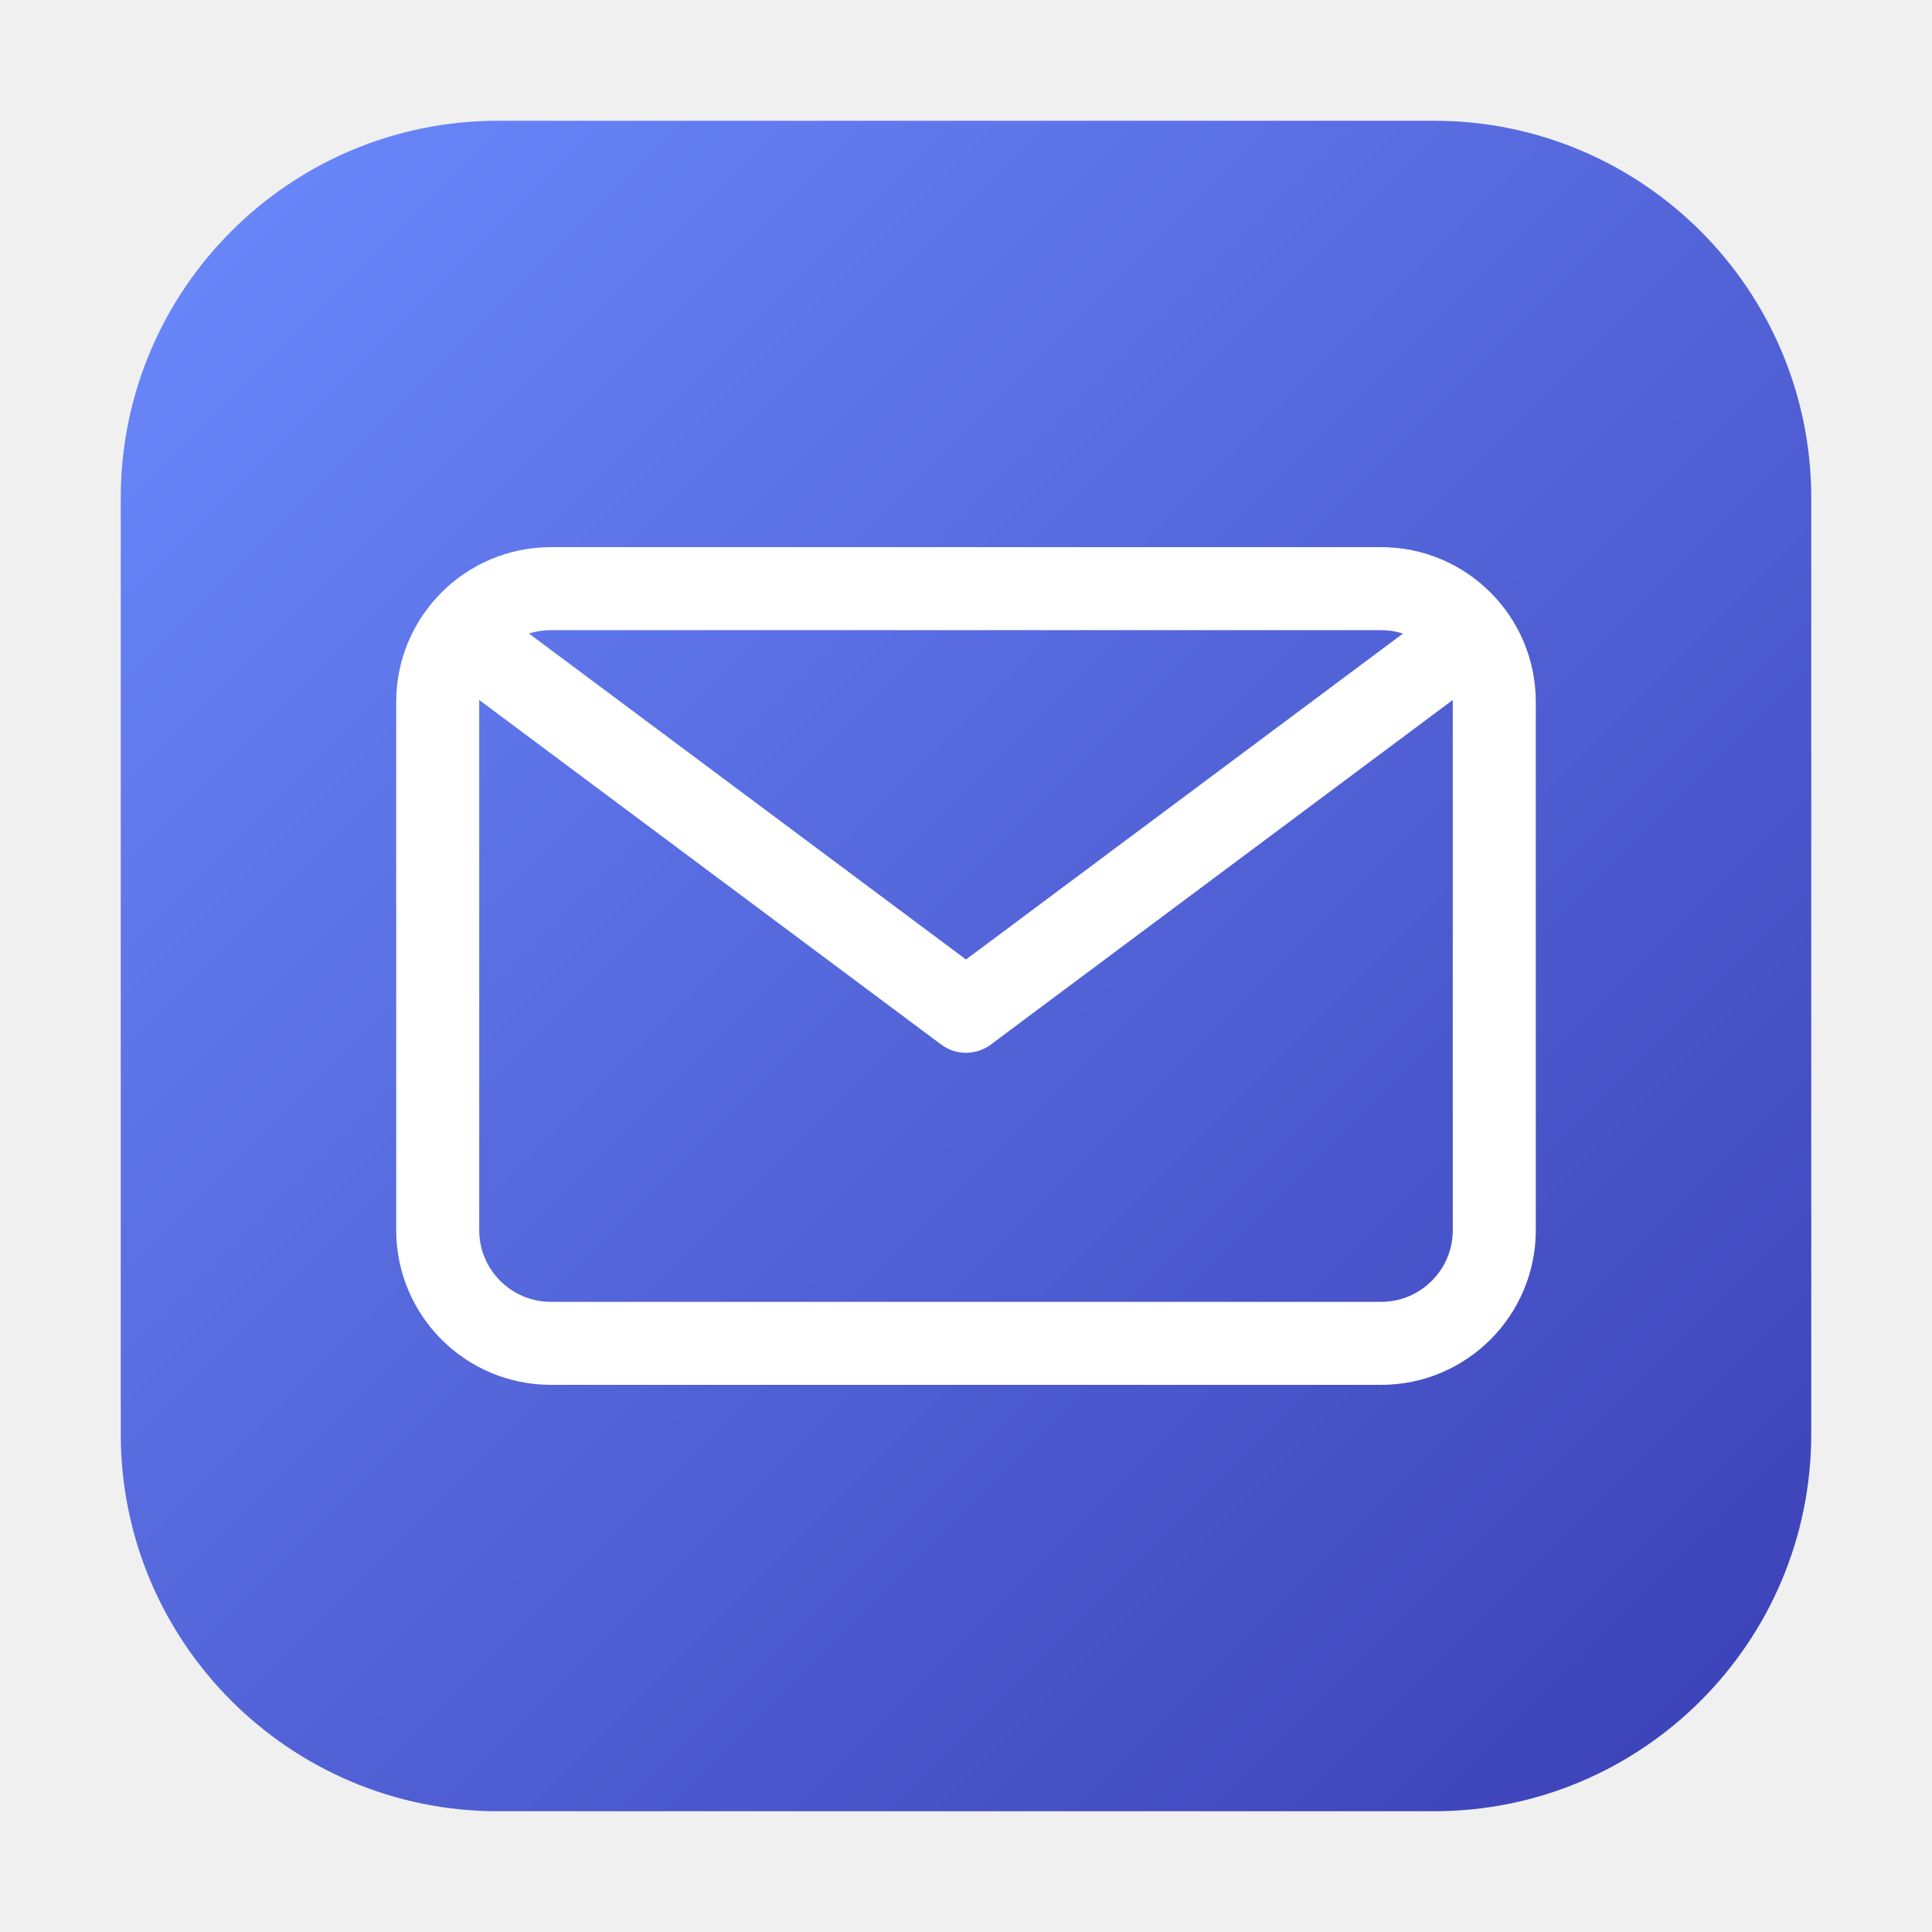
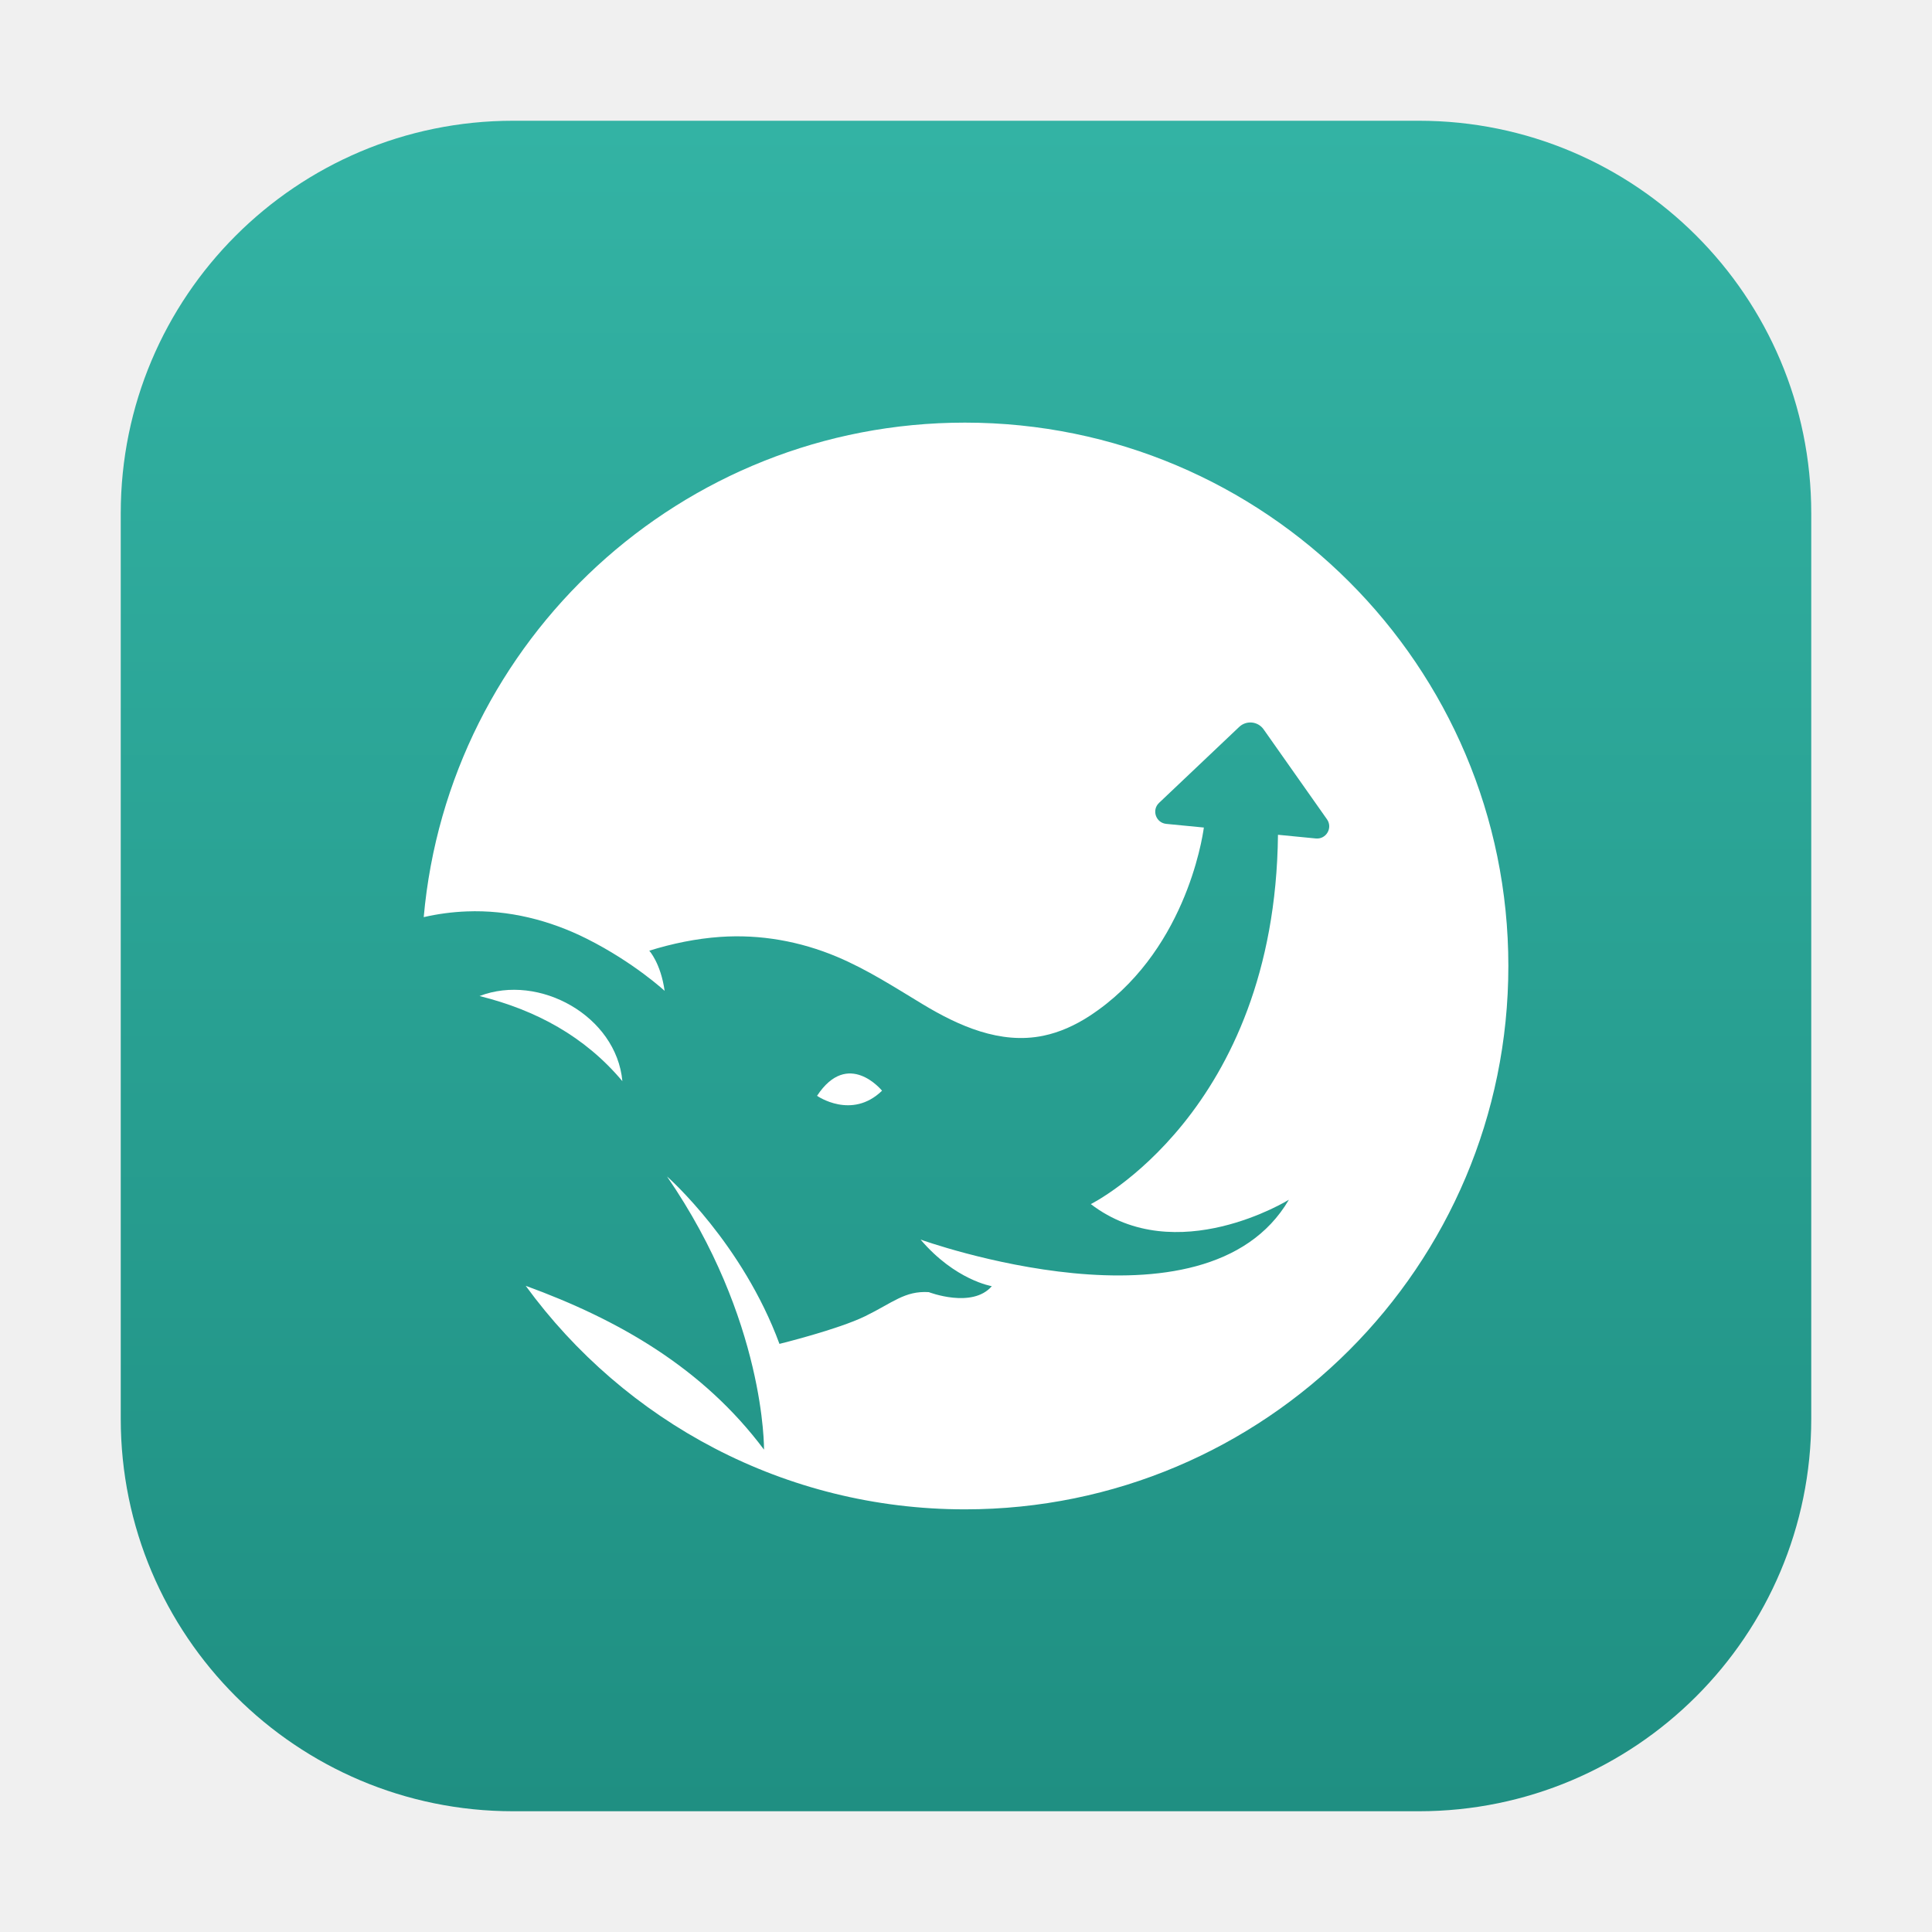
<svg xmlns="http://www.w3.org/2000/svg" viewBox="0 0 1024 1024">
  <defs>
-     <linearGradient id="bg" x1="0" y1="0" x2="1" y2="1">
-       <stop offset="0" stop-color="#6b8afd" />
-       <stop offset="1" stop-color="#3b3fb5" />
+     <linearGradient id="bg" x1="0" y1="0" x2="0" y2="1">
+       <stop offset="0" stop-color="#33b3a4" />
+       <stop offset="1" stop-color="#1f8f82" />
    </linearGradient>
  </defs>
-   <rect x="64" y="64" width="896" height="896" rx="200" fill="url(#bg)" />
-   <rect x="232" y="312" width="560" height="400" rx="60" fill="none" stroke="#fff" stroke-width="44" />
-   <path d="M268 354 L512 536 L756 354" fill="none" stroke="#fff" stroke-width="44" stroke-linecap="round" stroke-linejoin="round" />
+   <rect x="64" y="64" width="896" height="896" rx="208" fill="url(#bg)" />
+   <g transform="translate(224.58 224.00) scale(1.51627)" fill="#ffffff">
+     <path d="M189.17,0C90.02,0,8.64,75.96,0,172.86c4.85-1.12,9.88-1.8,15.03-2,14.58-.58,28.99,3.03,42.03,9.58,16.48,8.29,27.15,18.19,27.15,18.19-1.36-9.68-5.37-14.04-5.37-14.04,8.05-2.5,16.37-4.23,24.79-4.82,14.01-.97,27.89,1.51,40.81,6.94,10.55,4.44,20.13,10.64,29.89,16.54,12.62,7.62,27.19,14.18,42.25,11.07,5.77-1.19,11.18-3.68,16.12-6.89,33.19-21.62,39.43-61.67,40-65.89l-13.14-1.28c-3.64-.36-5.17-4.83-2.52-7.34l28.01-26.55c2.51-2.38,6.55-1.98,8.54.85l22.15,31.44c2.1,2.98-.27,7.06-3.9,6.7l-13.23-1.29c-1.04,97.14-65.42,129.1-65.42,129.1,29.84,22.84,69.23-1.52,69.23-1.52-29.18,49.89-128.74,13.92-128.74,13.92,12.09,14.21,24.9,16.29,24.9,16.29-6.84,7.94-22.03,2.08-22.03,2.08-8.39-.52-12.64,3.73-22.21,8.4-9.55,4.67-29.99,9.69-29.99,9.69-12.91-35.02-38.51-57.83-39.31-58.53,34.54,50.2,33.91,95.5,33.91,95.5-21.35-28.57-50.88-45.45-83.3-57.27,34.54,47.36,90.45,78.14,153.55,78.14,104.9,0,189.94-85.04,189.94-189.94S294.07,0,189.17,0Z" />
+     <path d="M137.49,235.32s12.11,8.5,22.72-1.79c0,0-11.89-14.68-22.72,1.79Z" />
+     <path d="M19.51,200.44c19.75,4.9,36.88,14.18,49.93,29.76-2.07-22.74-29.06-37.79-49.93-29.76Z" />
+   </g>
</svg>
